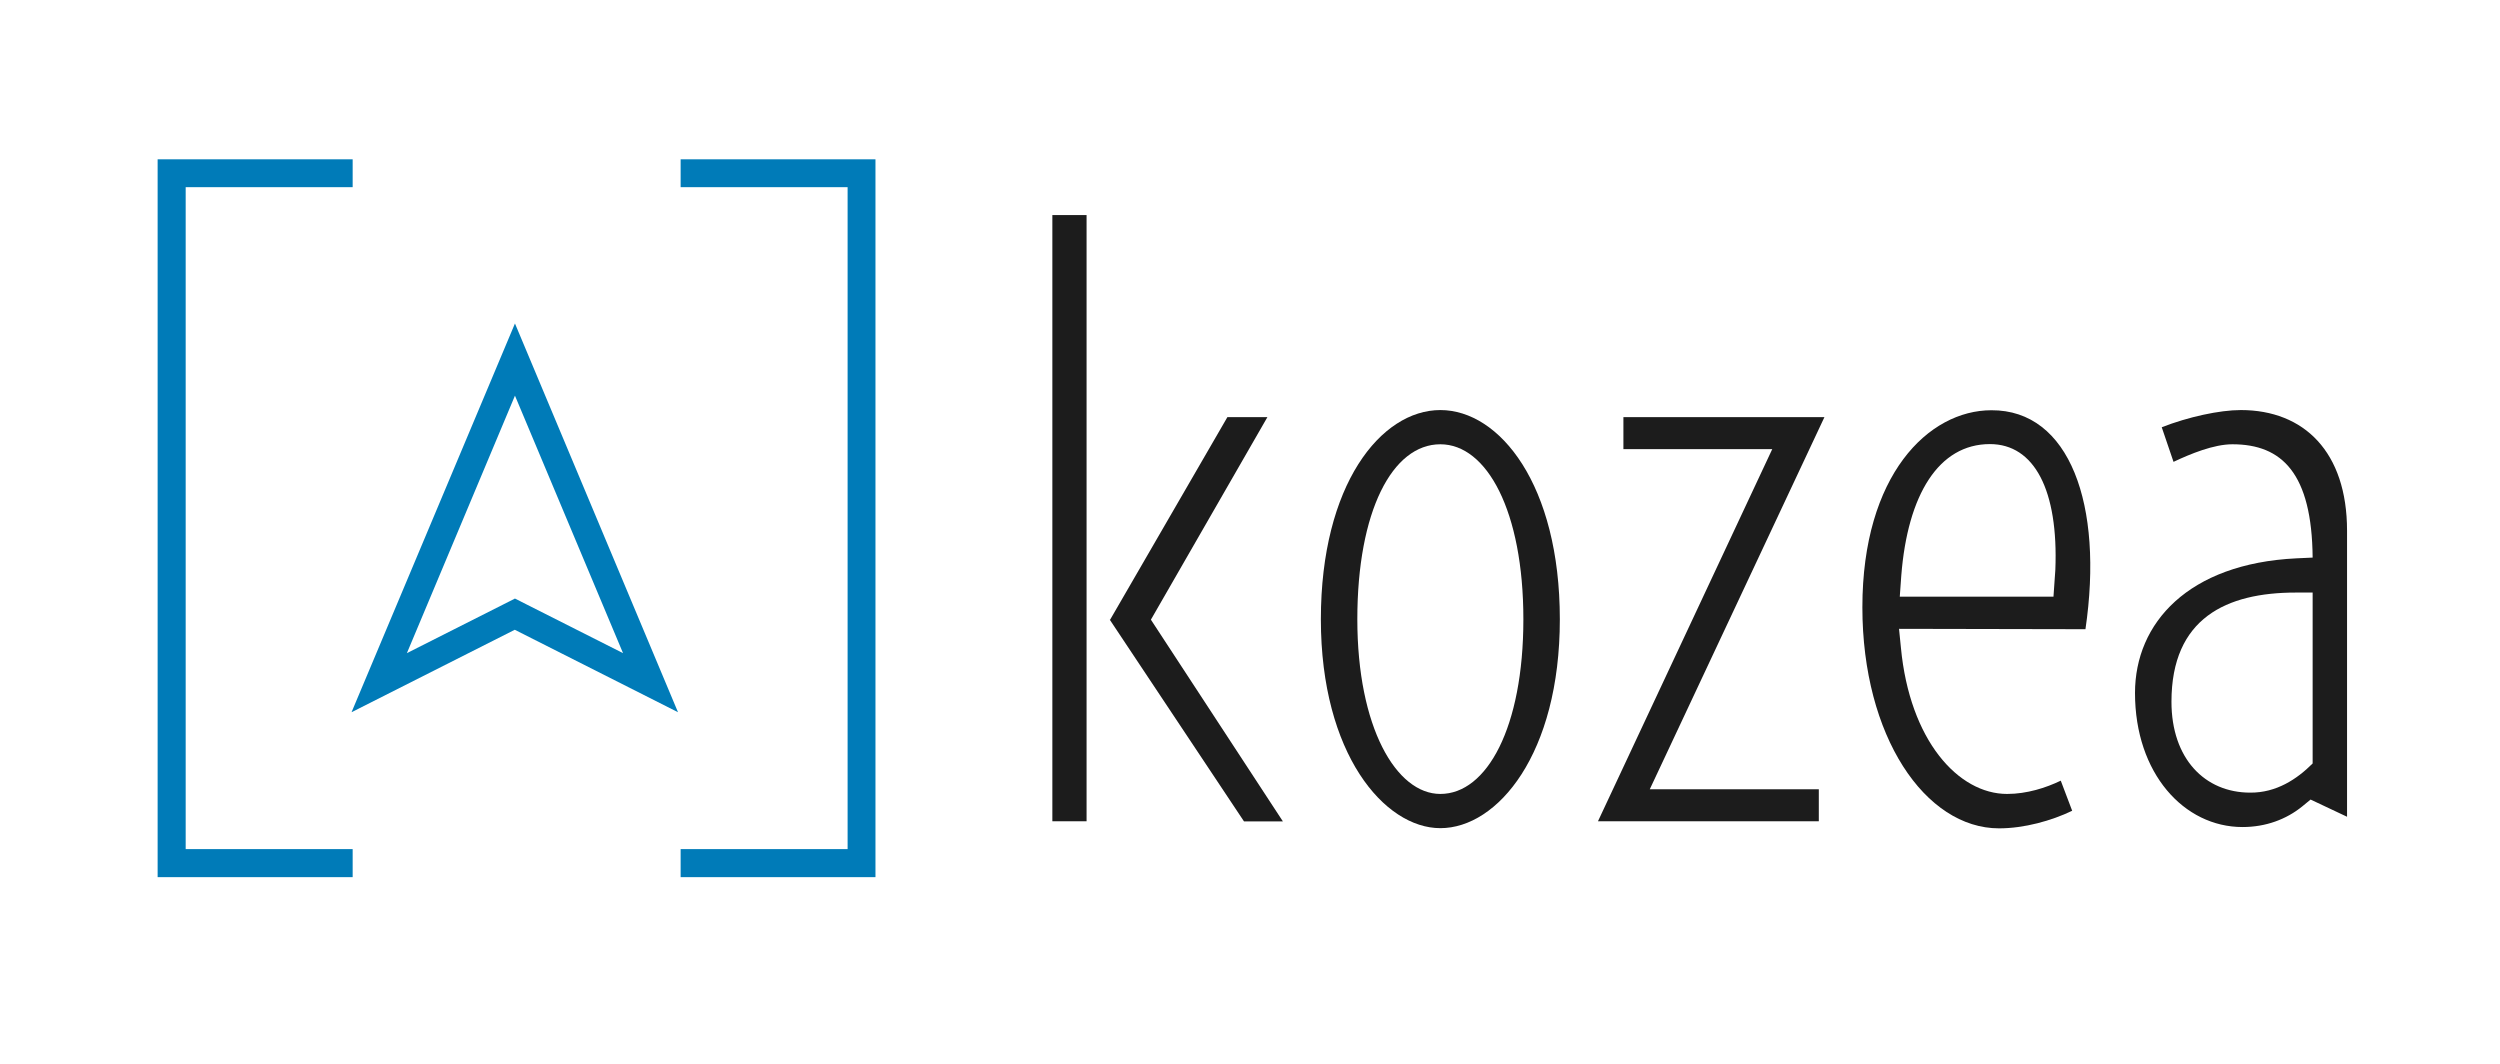
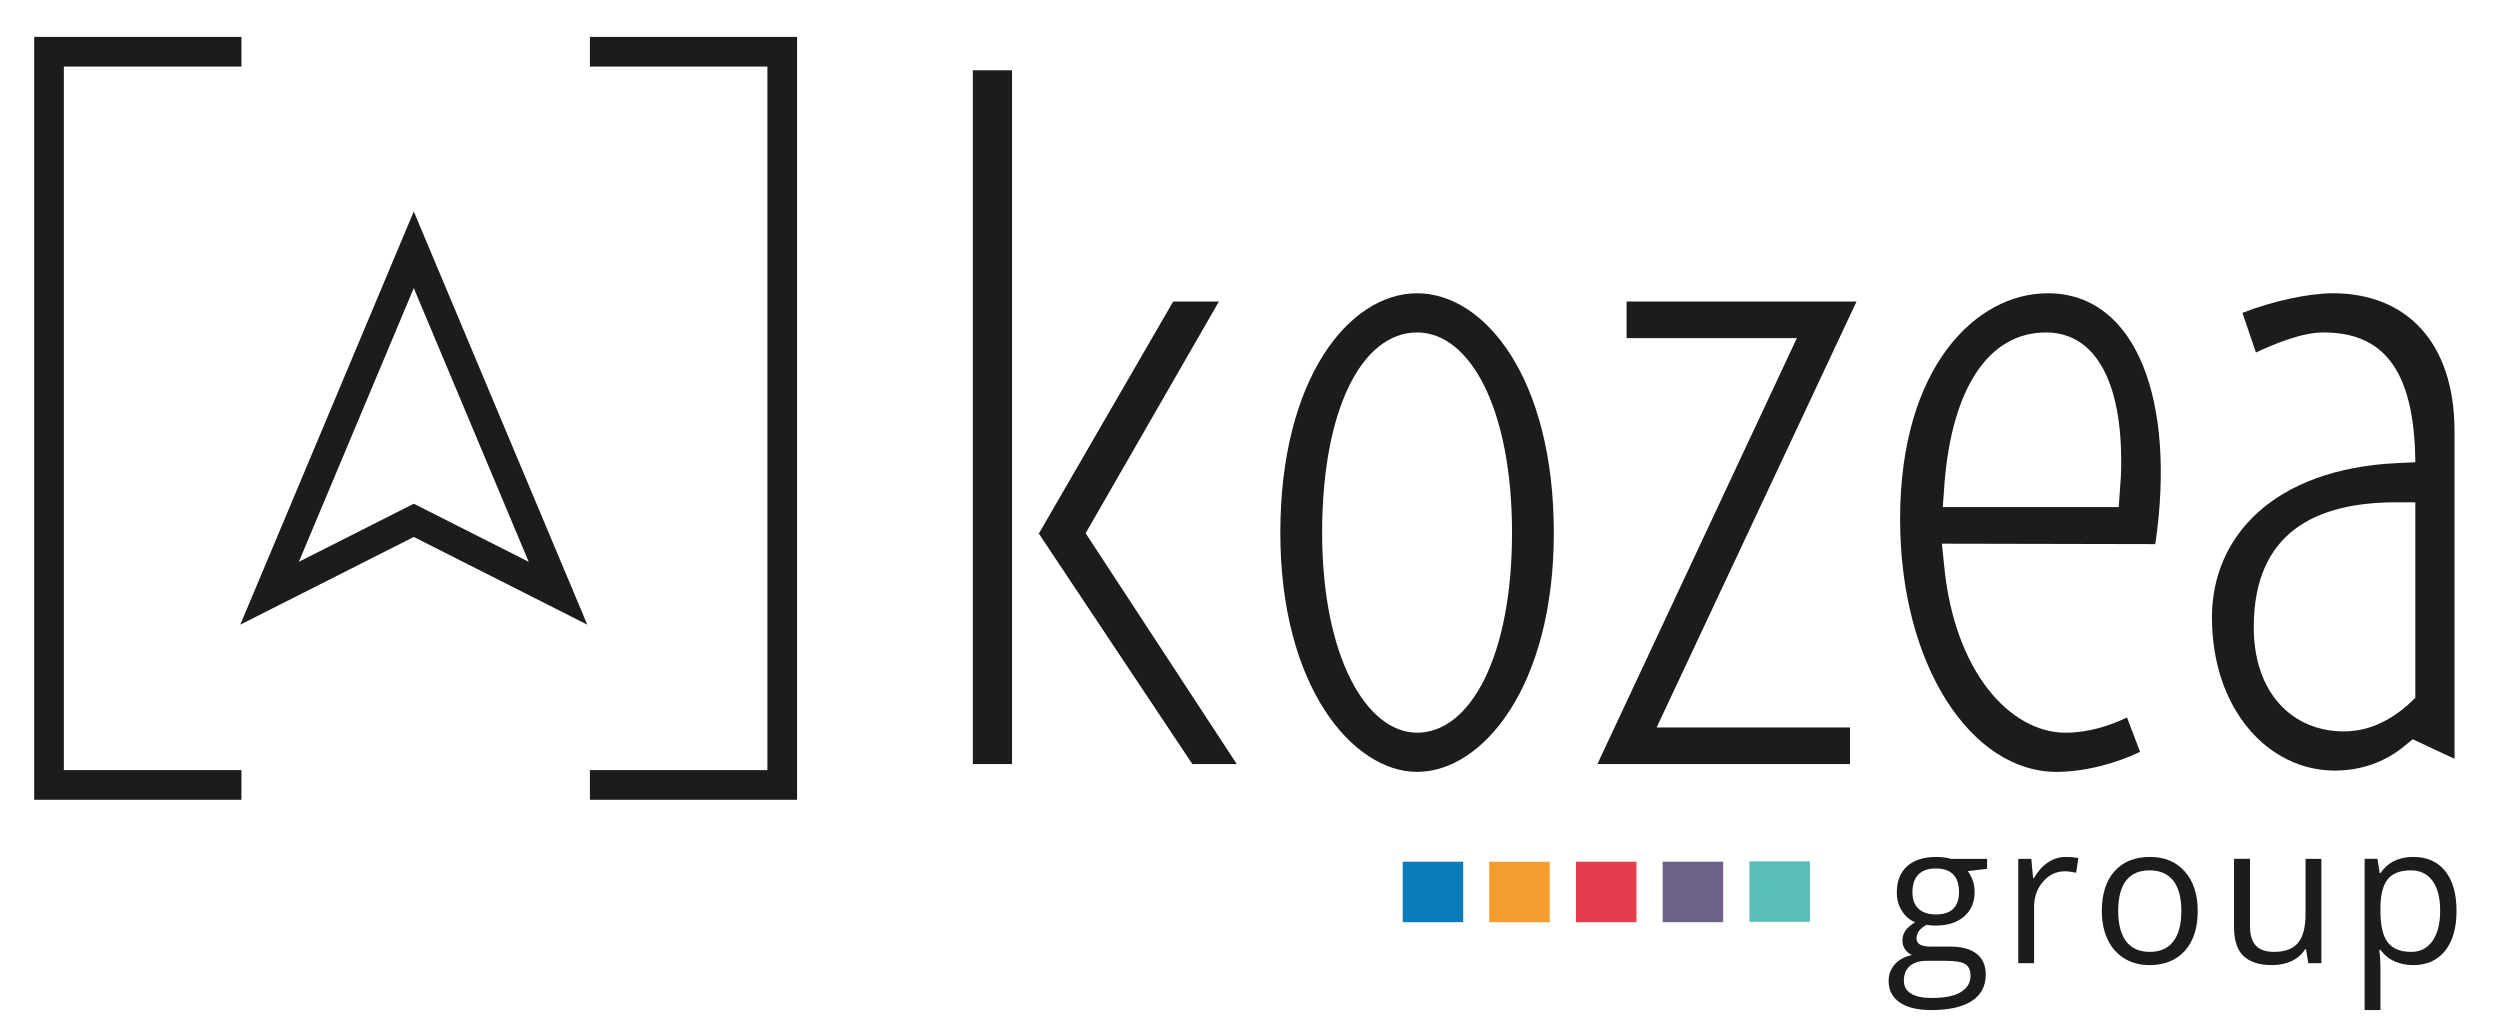
- <svg xmlns="http://www.w3.org/2000/svg" version="1.1" viewBox="0 73 1337 569" xml:space="preserve">
-   <g fill="#007BB8">
-     <polygon points="188.6,527.1 99.3,527.1 99.3,173.1 188.6,173.1 188.6,158.2 99.3,158.2 84.3,158.2 84.3,173.1 84.3,527.1 84.3,542.1 99.3,542.1 188.6,542.1" />
-     <polygon points="453.3,158.2 364,158.2 364,173.1 453.3,173.1 453.3,527.1 364,527.1 364,542.1 453.3,542.1 468.2,542.1 468.2,527.1 468.2,173.1 468.2,158.2" />
-     <path d="M275.4,284.6l57.8,137.7l-51.1-25.8l-6.7-3.4l-6.7,3.4l-51.1,25.8L275.4,284.6 M275.4,246L188,453.9 l87.3-44.1l87.3,44.1L275.4,246L275.4,246z" />
-   </g>
-   <g fill="#1C1C1C">
-     <path d="M581.1,188v324.2h-18.3V188H581.1z M593.5,404.4h0.2l62.7-108.3h21.4l-62.3,108.3l70.6,107.9h-20.8 L593.5,404.4z" />
-     <path d="M770.3,515.9c-29.9,0-63.9-39.7-63.9-111.7c0-72,32.1-111.9,63.9-111.9c31.7,0,63.9,39.9,63.9,111.9 C834.2,476.2,800.9,515.9,770.3,515.9z M770.3,497.6c24.9,0,44.4-35.6,44.4-93.4s-19.5-93.6-44.4-93.6c-25.7,0-44.4,35.8-44.4,93.6 S746.7,497.6,770.3,497.6z" />
-     <path d="M854.6,512.2l93.2-199h-79.6v-17.1h107.5l-93.4,199h90.4v17.1H854.6z" />
-     <path d="M1115.3,409.5l-99.7-0.2l1,10c4.7,49.7,30.7,78.3,56.8,78.3c10.6,0,20.8-3.3,28.7-7.1l6.1,16.1 c-11,5.3-25.6,9.4-39.1,9.4c-39.5,0-73.1-49.2-73.1-118.2c0-70.8,35.4-105.4,69-105.4C1106.8,292.2,1125.1,342.9,1115.3,409.5z M1064.2,310.5c-27.3,0-44,26.9-47.4,70.4l-0.8,11.2h82.2l1-14.4C1100.9,335.2,1088,310.5,1064.2,310.5z" />
-     <path d="M1141.8,443.6c0-37.4,28.5-69.2,86.3-72l8.7-0.4c-0.4-45-16.3-60.6-42.9-60.6c-10,0-22.4,5.1-31.5,9.4 l-6.3-18.5c14-5.5,30.9-9.2,42.3-9.2c33.8,0,56.8,22.4,56.8,64.5v153l-19.5-9.2l-4.5,3.7c-8.5,6.9-19.5,11-31.9,11 C1168,515.3,1141.8,486.6,1141.8,443.6z M1236.8,481.3v-91.4h-9c-37,0-66.5,13.6-66.5,58.4c0,30.5,17.9,48.6,42.1,48.6 C1217.4,497,1228.4,489.7,1236.8,481.3z" />
+ <svg xmlns="http://www.w3.org/2000/svg" version="1.1" x="0px" y="0px" viewBox="0 0 448.667 185" enable-background="new 0 0 448.667 185" xml:space="preserve">
+   <g id="traits_construction">
+ </g>
+   <g id="espaces">
+ </g>
+   <g id="Calque_1">
+     <g>
+       <g>
+         <polygon fill="#1C1C1C" points="43.332,138.209 11.46,138.209 11.46,11.947 43.332,11.947 43.332,6.623      11.46,6.623 6.136,6.623 6.136,11.947 6.136,138.209 6.136,143.534 11.46,143.534 43.332,143.534         " />
+       </g>
+       <g>
+         <polygon fill="#1C1C1C" points="137.722,6.623 105.869,6.623 105.869,11.947 137.722,11.947      137.722,138.209 105.869,138.209 105.869,143.534 137.722,143.534 143.047,143.534 143.047,138.209      143.047,11.947 143.047,6.623    " />
+       </g>
+     </g>
+     <g>
+       <path fill="#1C1C1C" d="M74.26,51.703l20.626,49.124l-18.224-9.212l-2.402-1.214l-2.402,1.214    l-18.224,9.212L74.26,51.703 M74.26,37.949L43.123,112.106l31.137-15.74l31.137,15.74    L74.26,37.949L74.26,37.949z" />
+     </g>
+     <g>
+       <g>
+         <path fill="#1C1C1C" d="M181.625,12.614v124.507h-7.034V12.614H181.625z M186.394,95.697h0.078     l24.073-41.58h8.207l-23.917,41.58l27.121,41.425h-7.972L186.394,95.697z" />
+       </g>
+       <g>
+         <path fill="#1C1C1C" d="M254.318,138.528c-11.498,0-24.542-15.241-24.542-42.909     c0-27.669,12.347-42.987,24.542-42.987c12.193,0,24.541,15.318,24.541,42.987     C278.86,123.287,266.042,138.528,254.318,138.528z M254.318,131.494     c9.551,0,17.039-13.678,17.039-35.875s-7.504-35.954-17.039-35.954     c-9.868,0-17.039,13.757-17.039,35.954S245.224,131.494,254.318,131.494z" />
+       </g>
+       <g>
+         <path fill="#1C1C1C" d="M286.681,137.121l35.797-76.44h-30.561v-6.565h41.269l-35.876,76.44h34.704v6.565     H286.681z" />
+       </g>
+       <g>
+         <path fill="#1C1C1C" d="M386.806,97.651l-38.298-0.079l0.391,3.83     c1.798,19.07,11.802,30.091,21.806,30.091c4.065,0,7.973-1.25,11.021-2.735l2.345,6.174     c-4.221,2.032-9.849,3.595-15.007,3.595c-15.163,0-28.06-18.915-28.06-45.41     c0-27.199,13.6-40.486,26.496-40.486C383.525,52.631,390.558,72.093,386.806,97.651z      M367.188,59.665c-10.473,0-16.882,10.317-18.211,27.043l-0.312,4.299h31.576l0.391-5.55     C381.257,69.123,376.333,59.665,367.188,59.665z" />
+       </g>
+       <g>
+         <path fill="#1C1C1C" d="M396.971,110.781c0-14.381,10.943-26.574,33.14-27.668l3.36-0.157     c-0.156-17.273-6.252-23.291-16.491-23.291c-3.83,0-8.597,1.955-12.115,3.595l-2.423-7.113     c5.394-2.11,11.881-3.516,16.258-3.516c12.974,0,21.806,8.597,21.806,24.776v58.775l-7.503-3.516     l-1.72,1.406c-3.283,2.658-7.503,4.221-12.271,4.221C407.054,138.293,396.971,127.274,396.971,110.781z      M433.471,125.241V90.148h-3.438c-14.225,0-25.559,5.235-25.559,22.431     c0,11.724,6.878,18.681,16.179,18.681C426.034,131.26,430.259,128.454,433.471,125.241z" />
+       </g>
+     </g>
+     <g>
+       <path fill="#1C1C1C" d="M356.618,154.133v1.794l-3.47,0.41c0.318,0.399,0.604,0.921,0.854,1.563    c0.25,0.645,0.376,1.371,0.376,2.18c0,1.834-0.627,3.299-1.88,4.393    c-1.254,1.094-2.974,1.641-5.161,1.641c-0.559,0-1.083-0.047-1.572-0.137    c-1.208,0.637-1.812,1.441-1.812,2.408c0,0.514,0.211,0.893,0.633,1.137    c0.421,0.246,1.145,0.367,2.17,0.367h3.315c2.027,0,3.586,0.428,4.674,1.283    c1.088,0.854,1.632,2.096,1.632,3.725c0,2.074-0.831,3.654-2.494,4.742    c-1.664,1.088-4.091,1.633-7.281,1.633c-2.449,0-4.338-0.457-5.665-1.367    c-1.327-0.912-1.991-2.199-1.991-3.863c0-1.139,0.365-2.125,1.094-2.955    c0.729-0.832,1.755-1.396,3.076-1.693c-0.479-0.215-0.88-0.553-1.204-1.008    c-0.325-0.455-0.487-0.984-0.487-1.59c0-0.684,0.182-1.281,0.547-1.793    c0.364-0.514,0.939-1.01,1.727-1.488c-0.969-0.398-1.758-1.076-2.367-2.033    c-0.61-0.957-0.914-2.051-0.914-3.281c0-2.051,0.615-3.631,1.846-4.742s2.973-1.666,5.229-1.666    c0.98,0,1.863,0.113,2.649,0.342H356.618z M341.681,176.008c0,1.014,0.428,1.783,1.282,2.307    s2.079,0.787,3.675,0.787c2.381,0,4.144-0.357,5.289-1.068c1.145-0.713,1.717-1.678,1.717-2.896    c0-1.016-0.313-1.719-0.939-2.111c-0.627-0.393-1.806-0.59-3.537-0.59h-3.401    c-1.288,0-2.29,0.309-3.008,0.924S341.681,174.856,341.681,176.008z M343.22,160.131    c0,1.311,0.369,2.301,1.11,2.975c0.74,0.672,1.771,1.008,3.093,1.008    c2.77,0,4.153-1.344,4.153-4.033c0-2.814-1.401-4.222-4.204-4.222c-1.333,0-2.358,0.358-3.076,1.077    C343.578,157.653,343.22,158.719,343.22,160.131z" />
+       <path fill="#1C1C1C" d="M370.758,153.791c0.831,0,1.578,0.068,2.238,0.205l-0.393,2.631    c-0.775-0.17-1.459-0.256-2.051-0.256c-1.516,0-2.812,0.615-3.888,1.846    c-1.077,1.23-1.615,2.764-1.615,4.598v10.049h-2.837v-18.73h2.342l0.324,3.469h0.137    c0.694-1.219,1.532-2.158,2.512-2.82C368.508,154.121,369.584,153.791,370.758,153.791z" />
+       <path fill="#1C1C1C" d="M394.417,163.481c0,3.053-0.769,5.438-2.308,7.152    c-1.537,1.715-3.663,2.572-6.374,2.572c-1.675,0-3.161-0.393-4.46-1.18    c-1.299-0.785-2.302-1.914-3.008-3.383c-0.707-1.471-1.061-3.191-1.061-5.162    c0-3.053,0.764-5.432,2.291-7.135c1.526-1.703,3.646-2.555,6.357-2.555    c2.62,0,4.702,0.871,6.246,2.614C393.645,158.149,394.417,160.508,394.417,163.481z M380.147,163.481    c0,2.393,0.479,4.215,1.436,5.469s2.364,1.881,4.222,1.881c1.856,0,3.267-0.625,4.229-1.873    c0.963-1.246,1.444-3.072,1.444-5.477c0-2.381-0.481-4.189-1.444-5.426s-2.384-1.854-4.264-1.854    c-1.857,0-3.259,0.61-4.204,1.829C380.619,159.248,380.147,161.065,380.147,163.481z" />
+       <path fill="#1C1C1C" d="M403.806,154.133v12.15c0,1.527,0.348,2.666,1.043,3.418    c0.694,0.752,1.782,1.129,3.264,1.129c1.959,0,3.393-0.537,4.298-1.607    c0.906-1.07,1.358-2.82,1.358-5.246v-9.844h2.838v18.73h-2.342l-0.41-2.512h-0.154    c-0.58,0.922-1.387,1.629-2.418,2.119c-1.031,0.488-2.207,0.734-3.529,0.734    c-2.278,0-3.984-0.541-5.118-1.623c-1.134-1.084-1.7-2.814-1.7-5.195v-12.254H403.806z" />
+       <path fill="#1C1C1C" d="M433.088,173.205c-1.22,0-2.333-0.227-3.341-0.676    c-1.009-0.449-1.854-1.143-2.538-2.076h-0.205c0.137,1.094,0.205,2.131,0.205,3.111v7.707h-2.837    v-27.139h2.307l0.394,2.562h0.137c0.729-1.025,1.578-1.766,2.546-2.221    c0.969-0.456,2.079-0.684,3.333-0.684c2.483,0,4.4,0.849,5.751,2.546    c1.35,1.698,2.025,4.079,2.025,7.144c0,3.076-0.688,5.467-2.06,7.17    C437.432,172.354,435.526,173.205,433.088,173.205z M432.678,156.201c-1.914,0-3.298,0.53-4.153,1.589    c-0.854,1.061-1.293,2.746-1.315,5.059v0.633c0,2.633,0.438,4.516,1.315,5.648    c0.878,1.133,2.284,1.701,4.222,1.701c1.617,0,2.885-0.656,3.803-1.967    c0.917-1.309,1.376-3.115,1.376-5.416c0-2.336-0.459-4.129-1.376-5.375    C435.631,156.825,434.341,156.201,432.678,156.201z" />
+     </g>
+     <g>
+       <rect x="251.738" y="154.649" fill="#0A7CBA" width="10.854" height="10.854" />
+     </g>
+     <g>
+       <rect x="267.266" y="154.649" fill="#F59C30" width="10.854" height="10.854" />
+     </g>
+     <g>
+       <rect x="282.832" y="154.649" fill="#E73C4D" width="10.854" height="10.854" />
+     </g>
+     <g>
+       <rect x="298.395" y="154.649" fill="#6E6186" width="10.854" height="10.854" />
+     </g>
+     <g>
+       <rect x="313.963" y="154.582" fill="#5ABDB7" width="10.854" height="10.854" />
+     </g>
  </g>
</svg>
